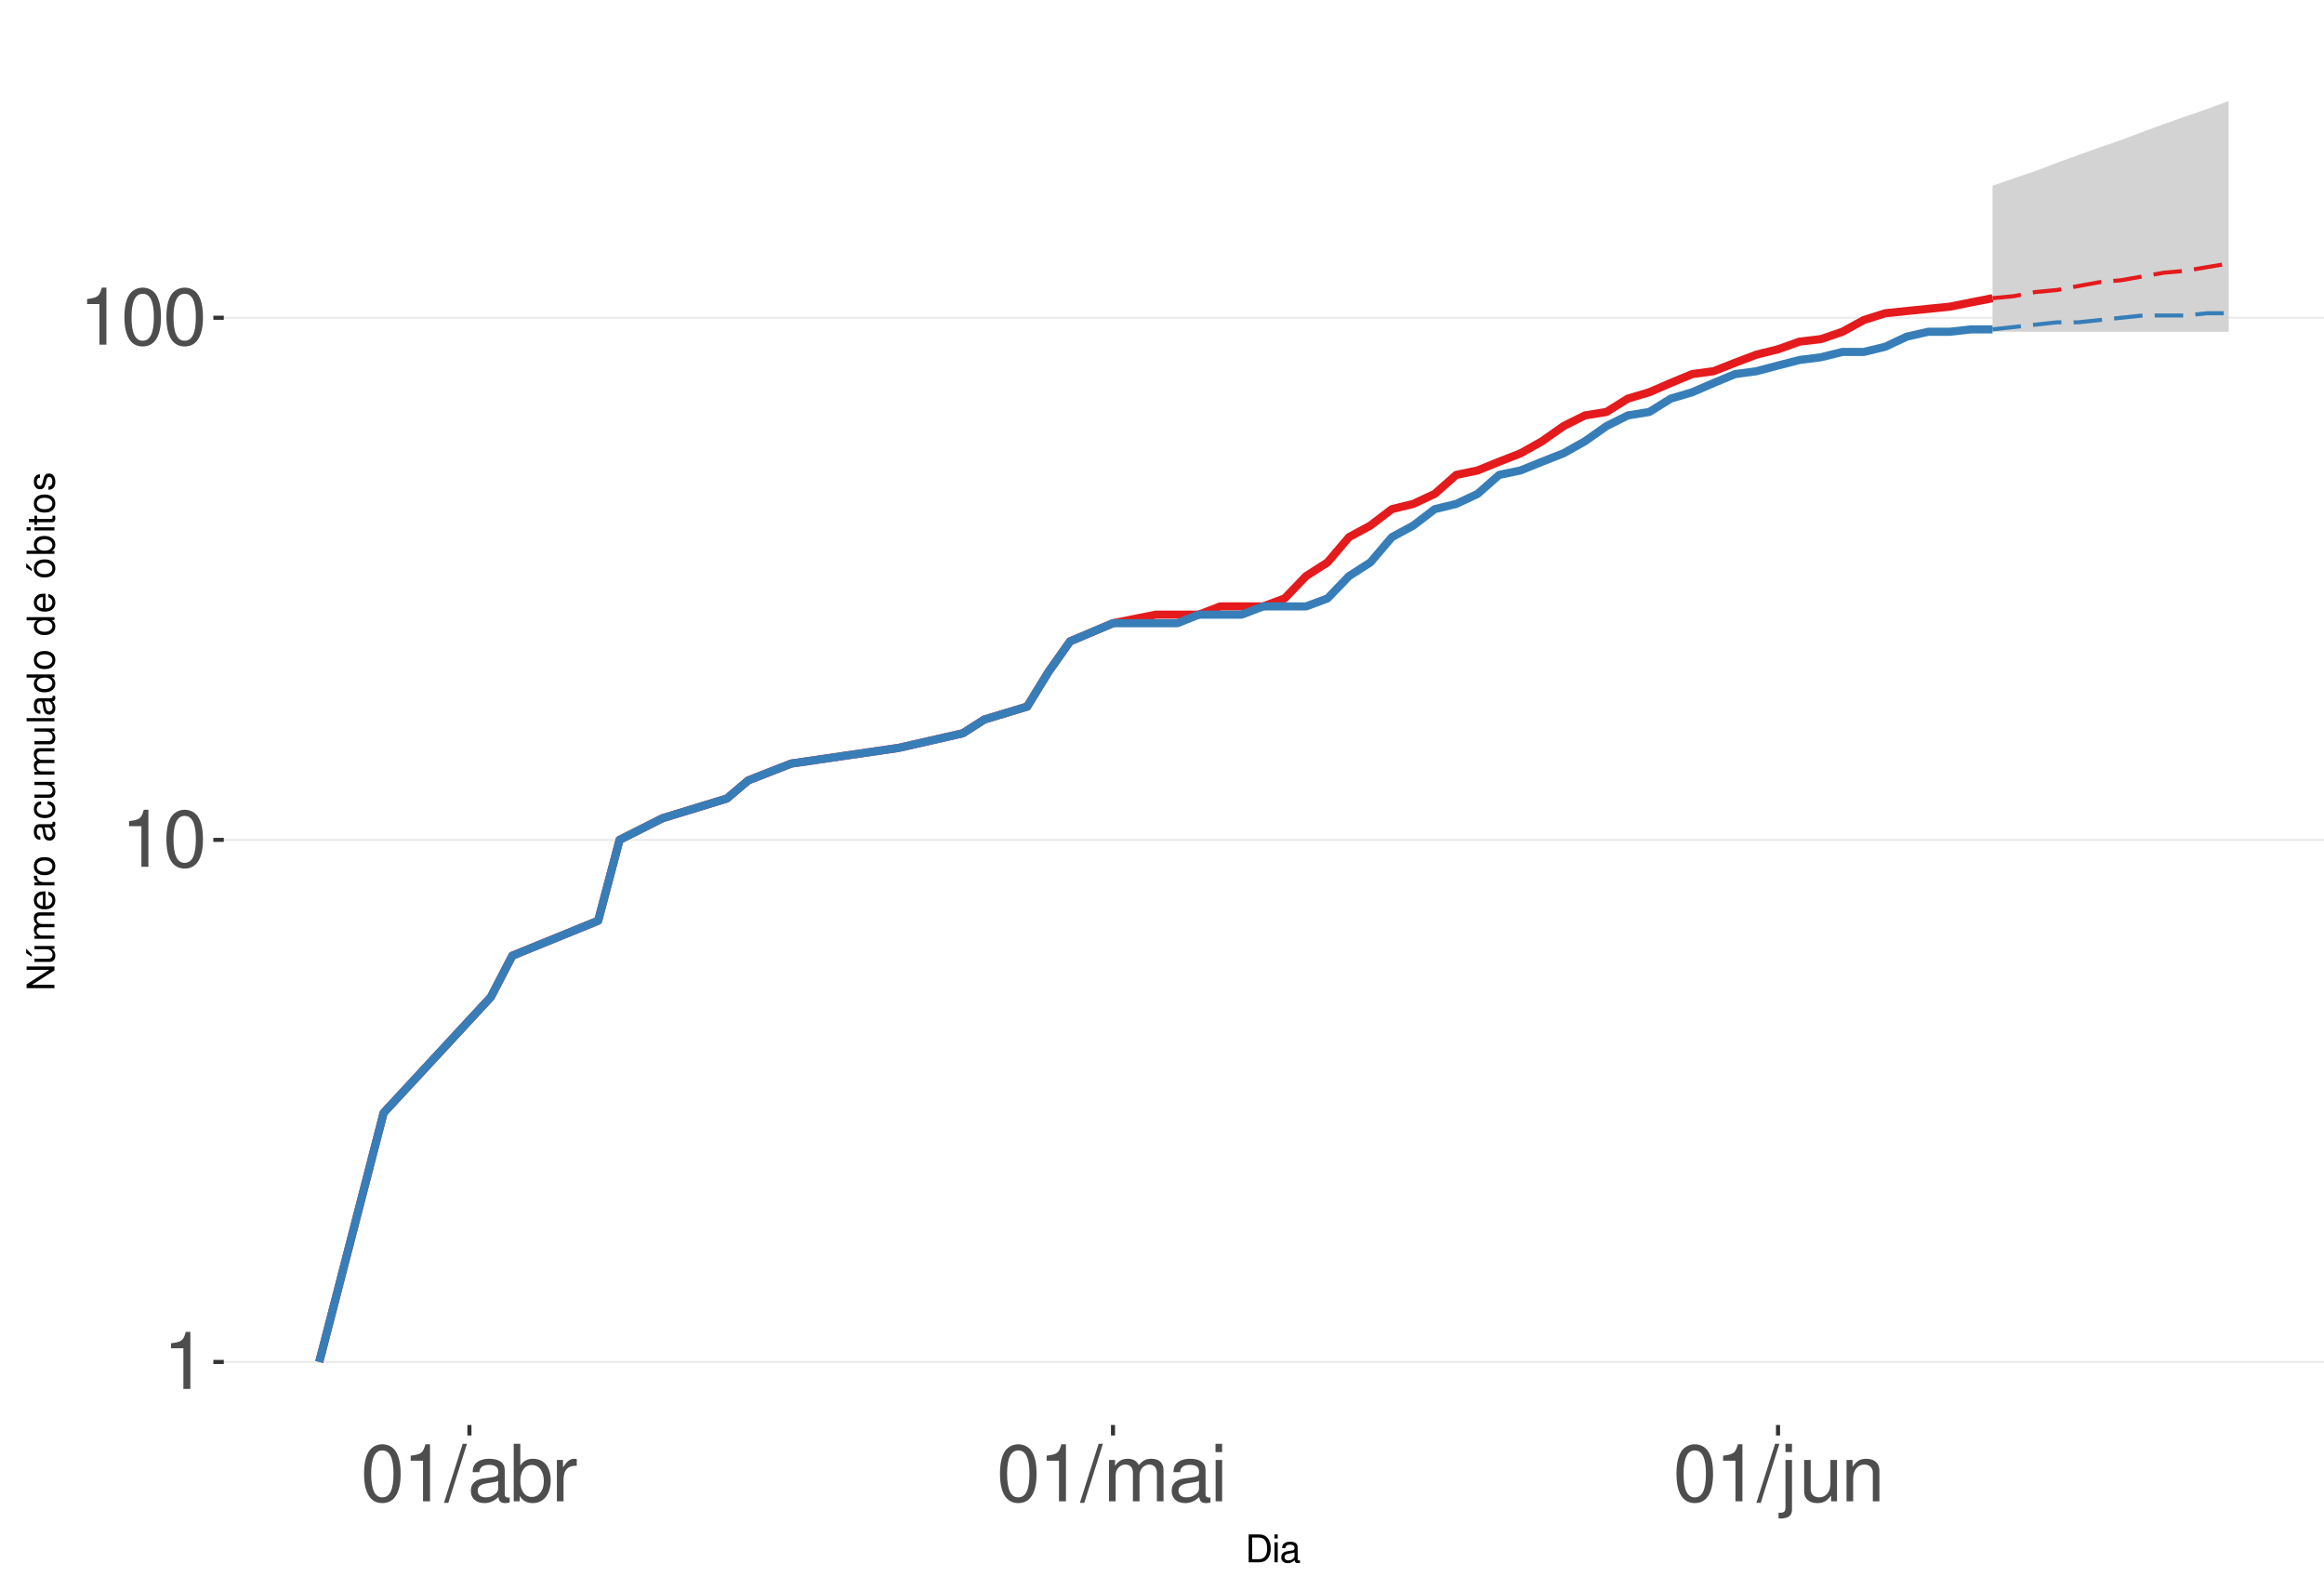
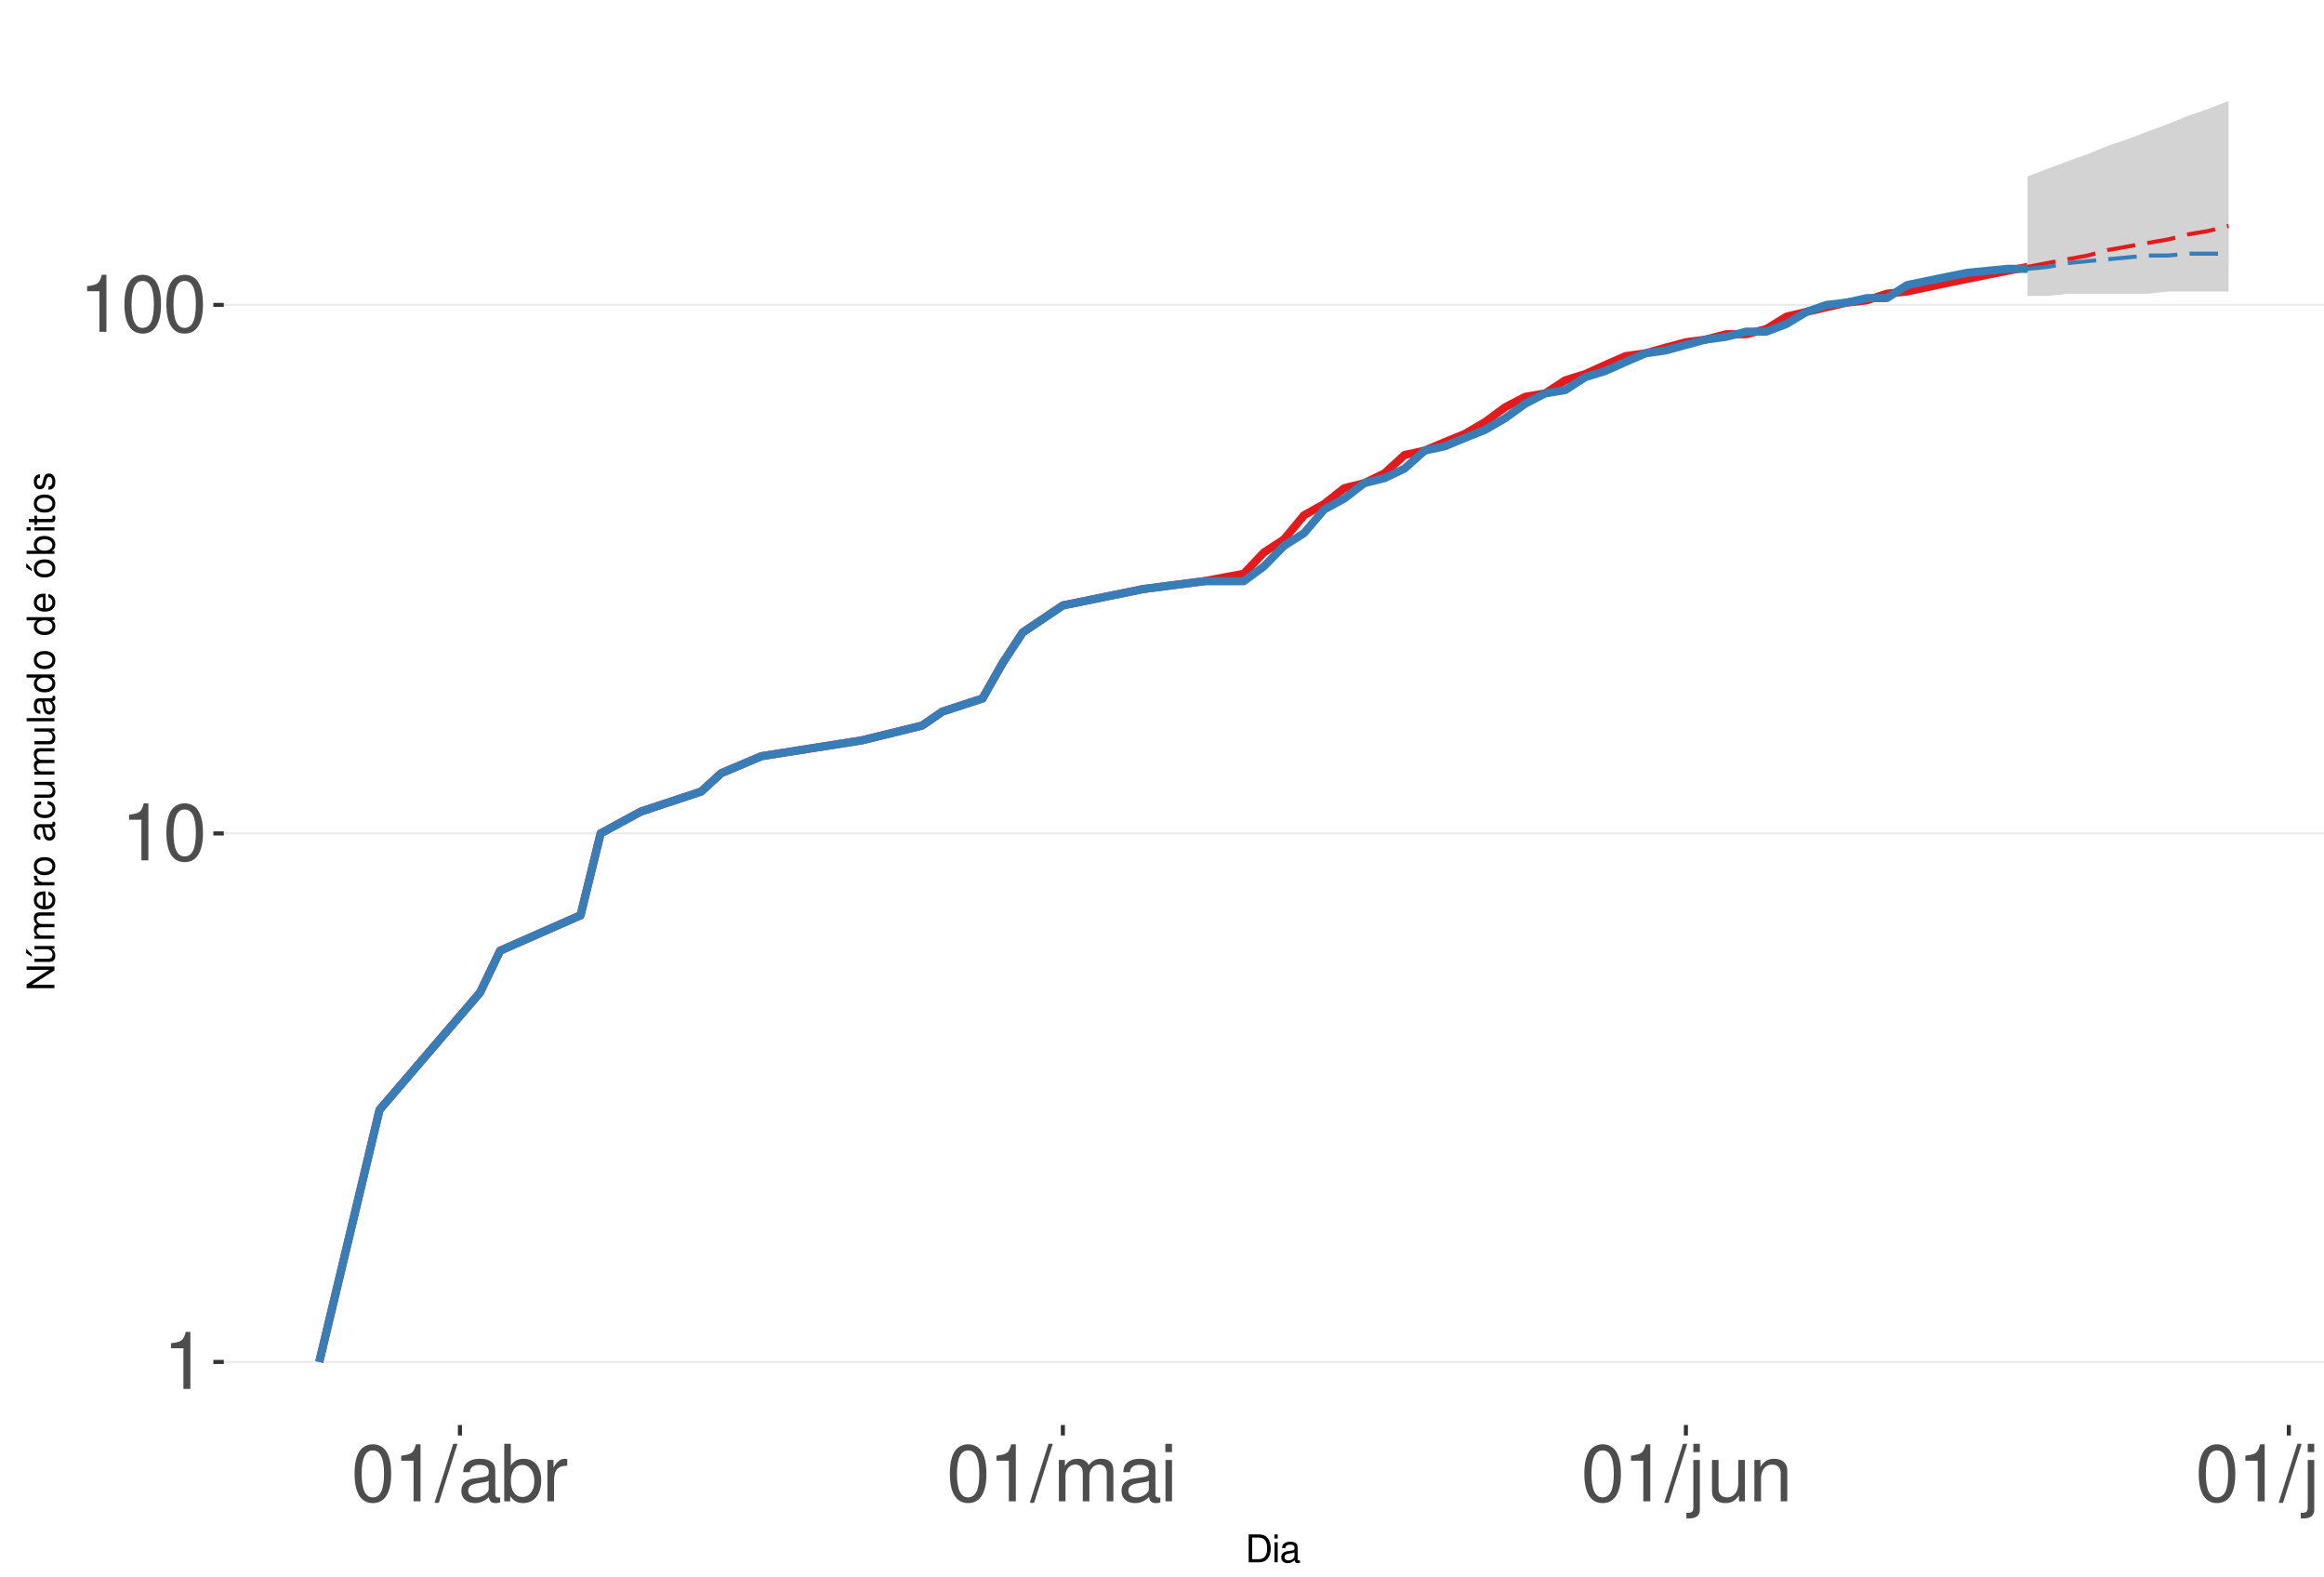
<svg xmlns="http://www.w3.org/2000/svg" xmlns:xlink="http://www.w3.org/1999/xlink" width="609pt" height="413pt" viewBox="0 0 609 413" version="1.1">
  <defs>
    <g>
      <symbol overflow="visible" id="glyph0-0">
        <path style="stroke:none;" d="" />
      </symbol>
      <symbol overflow="visible" id="glyph0-1">
        <path style="stroke:none;" d="M 5.344 -10.641 L 5.344 0 L 7.172 0 L 7.172 -14.938 L 5.969 -14.938 C 5.328 -12.641 4.922 -12.328 2.109 -11.953 L 2.109 -10.641 Z M 5.344 -10.641 " />
      </symbol>
      <symbol overflow="visible" id="glyph0-2">
        <path style="stroke:none;" d="M 5.688 -14.938 C 4.312 -14.938 3.078 -14.312 2.312 -13.297 C 1.359 -11.984 0.891 -10 0.891 -7.234 C 0.891 -2.188 2.547 0.469 5.688 0.469 C 8.781 0.469 10.469 -2.188 10.469 -7.109 C 10.469 -10 10.016 -11.938 9.047 -13.297 C 8.281 -14.328 7.062 -14.938 5.688 -14.938 Z M 5.688 -13.328 C 7.641 -13.328 8.609 -11.312 8.609 -7.266 C 8.609 -3.016 7.656 -1.031 5.641 -1.031 C 3.719 -1.031 2.75 -3.094 2.75 -7.203 C 2.75 -11.312 3.719 -13.328 5.688 -13.328 Z M 5.688 -13.328 " />
      </symbol>
      <symbol overflow="visible" id="glyph0-3">
        <path style="stroke:none;" d="M 4.734 -15.062 L -0.172 0.406 L 0.969 0.406 L 5.859 -15.062 Z M 4.734 -15.062 " />
      </symbol>
      <symbol overflow="visible" id="glyph0-4">
        <path style="stroke:none;" d="M 11.047 -1.016 C 10.859 -0.969 10.781 -0.969 10.672 -0.969 C 10.078 -0.969 9.75 -1.281 9.75 -1.812 L 9.75 -8.188 C 9.75 -10.094 8.344 -11.141 5.688 -11.141 C 4.094 -11.141 2.828 -10.672 2.094 -9.875 C 1.594 -9.312 1.391 -8.703 1.344 -7.625 L 3.078 -7.625 C 3.219 -8.938 4 -9.547 5.625 -9.547 C 7.188 -9.547 8.031 -8.969 8.031 -7.938 L 8.031 -7.484 C 8.016 -6.734 7.641 -6.469 6.234 -6.281 C 3.797 -5.969 3.422 -5.891 2.766 -5.625 C 1.516 -5.078 0.875 -4.125 0.875 -2.734 C 0.875 -0.766 2.234 0.469 4.422 0.469 C 5.781 0.469 6.875 0 8.094 -1.109 C 8.219 0 8.766 0.469 9.875 0.469 C 10.25 0.469 10.469 0.438 11.047 0.297 Z M 8.031 -3.406 C 8.031 -2.828 7.875 -2.484 7.359 -2 C 6.656 -1.359 5.797 -1.031 4.797 -1.031 C 3.453 -1.031 2.672 -1.672 2.672 -2.766 C 2.672 -3.906 3.406 -4.484 5.266 -4.75 C 7.109 -5 7.453 -5.078 8.031 -5.344 Z M 8.031 -3.406 " />
      </symbol>
      <symbol overflow="visible" id="glyph0-5">
        <path style="stroke:none;" d="M 1.109 -15.062 L 1.109 0 L 2.672 0 L 2.672 -1.391 C 3.484 -0.125 4.578 0.469 6.094 0.469 C 8.938 0.469 10.797 -1.859 10.797 -5.453 C 10.797 -8.969 9.047 -11.141 6.172 -11.141 C 4.688 -11.141 3.641 -10.578 2.828 -9.359 L 2.828 -15.062 Z M 5.844 -9.516 C 7.766 -9.516 9 -7.844 9 -5.266 C 9 -2.812 7.719 -1.141 5.844 -1.141 C 4 -1.141 2.828 -2.781 2.828 -5.328 C 2.828 -7.875 4 -9.516 5.844 -9.516 Z M 5.844 -9.516 " />
      </symbol>
      <symbol overflow="visible" id="glyph0-6">
        <path style="stroke:none;" d="M 1.422 -10.828 L 1.422 0 L 3.156 0 L 3.156 -5.625 C 3.188 -8.219 4.25 -9.375 6.625 -9.312 L 6.625 -11.078 C 6.344 -11.109 6.172 -11.141 5.969 -11.141 C 4.859 -11.141 4 -10.469 3.016 -8.859 L 3.016 -10.828 Z M 1.422 -10.828 " />
      </symbol>
      <symbol overflow="visible" id="glyph0-7">
        <path style="stroke:none;" d="M 1.453 -10.828 L 1.453 0 L 3.188 0 L 3.188 -6.797 C 3.188 -8.359 4.312 -9.625 5.719 -9.625 C 7 -9.625 7.719 -8.844 7.719 -7.453 L 7.719 0 L 9.453 0 L 9.453 -6.797 C 9.453 -8.359 10.594 -9.625 12 -9.625 C 13.266 -9.625 14 -8.812 14 -7.453 L 14 0 L 15.734 0 L 15.734 -8.125 C 15.734 -10.062 14.625 -11.141 12.594 -11.141 C 11.156 -11.141 10.281 -10.703 9.281 -9.484 C 8.641 -10.641 7.766 -11.141 6.359 -11.141 C 4.922 -11.141 3.953 -10.594 3.031 -9.297 L 3.031 -10.828 Z M 1.453 -10.828 " />
      </symbol>
      <symbol overflow="visible" id="glyph0-8">
        <path style="stroke:none;" d="M 3.094 -10.828 L 1.391 -10.828 L 1.391 0 L 3.094 0 Z M 3.094 -15.062 L 1.359 -15.062 L 1.359 -12.891 L 3.094 -12.891 Z M 3.094 -15.062 " />
      </symbol>
      <symbol overflow="visible" id="glyph0-9">
        <path style="stroke:none;" d="M 1.453 -10.828 L 1.453 1.562 C 1.453 2.641 1.109 3 0.047 3 C -0.078 3 -0.141 3 -0.375 2.969 L -0.375 4.438 C -0.172 4.484 -0.062 4.5 0.203 4.5 C 2.141 4.5 3.156 3.734 3.156 2.25 L 3.156 -10.828 Z M 3.156 -15.062 L 1.453 -15.062 L 1.453 -12.891 L 3.156 -12.891 Z M 3.156 -15.062 " />
      </symbol>
      <symbol overflow="visible" id="glyph0-10">
        <path style="stroke:none;" d="M 9.953 0 L 9.953 -10.828 L 8.234 -10.828 L 8.234 -4.688 C 8.234 -2.484 7.078 -1.031 5.281 -1.031 C 3.922 -1.031 3.062 -1.859 3.062 -3.156 L 3.062 -10.828 L 1.344 -10.828 L 1.344 -2.484 C 1.344 -0.688 2.688 0.469 4.797 0.469 C 6.375 0.469 7.391 -0.078 8.406 -1.516 L 8.406 0 Z M 9.953 0 " />
      </symbol>
      <symbol overflow="visible" id="glyph0-11">
        <path style="stroke:none;" d="M 1.453 -10.828 L 1.453 0 L 3.188 0 L 3.188 -5.969 C 3.188 -8.188 4.344 -9.625 6.109 -9.625 C 7.484 -9.625 8.344 -8.797 8.344 -7.5 L 8.344 0 L 10.062 0 L 10.062 -8.188 C 10.062 -9.984 8.719 -11.141 6.625 -11.141 C 5.016 -11.141 3.984 -10.516 3.031 -9 L 3.031 -10.828 Z M 1.453 -10.828 " />
      </symbol>
+       <symbol overflow="visible" id="glyph0-12">
+         <path style="stroke:none;" d="M 3.141 -15.062 L 1.406 -15.062 L 1.406 0 L 3.141 0 Z M 3.141 -15.062 " />
+       </symbol>
      <symbol overflow="visible" id="glyph1-0">
        <path style="stroke:none;" d="" />
      </symbol>
      <symbol overflow="visible" id="glyph1-1">
        <path style="stroke:none;" d="M 0.891 0 L 3.703 0 C 5.547 0 6.672 -1.375 6.672 -3.656 C 6.672 -5.906 5.547 -7.297 3.703 -7.297 L 0.891 -7.297 Z M 1.812 -0.812 L 1.812 -6.469 L 3.547 -6.469 C 4.984 -6.469 5.734 -5.5 5.734 -3.641 C 5.734 -1.797 4.984 -0.812 3.547 -0.812 Z M 1.812 -0.812 " />
      </symbol>
      <symbol overflow="visible" id="glyph1-2">
        <path style="stroke:none;" d="M 1.5 -5.234 L 0.672 -5.234 L 0.672 0 L 1.5 0 Z M 1.5 -7.297 L 0.656 -7.297 L 0.656 -6.234 L 1.5 -6.234 Z M 1.5 -7.297 " />
      </symbol>
      <symbol overflow="visible" id="glyph1-3">
        <path style="stroke:none;" d="M 5.344 -0.484 C 5.266 -0.469 5.219 -0.469 5.172 -0.469 C 4.875 -0.469 4.719 -0.625 4.719 -0.875 L 4.719 -3.953 C 4.719 -4.891 4.047 -5.391 2.75 -5.391 C 1.984 -5.391 1.375 -5.172 1.016 -4.781 C 0.766 -4.516 0.672 -4.203 0.656 -3.688 L 1.484 -3.688 C 1.562 -4.328 1.938 -4.625 2.719 -4.625 C 3.484 -4.625 3.891 -4.344 3.891 -3.844 L 3.891 -3.625 C 3.875 -3.266 3.703 -3.125 3.016 -3.047 C 1.844 -2.891 1.656 -2.844 1.344 -2.719 C 0.734 -2.453 0.422 -2 0.422 -1.312 C 0.422 -0.375 1.078 0.234 2.141 0.234 C 2.797 0.234 3.328 0 3.922 -0.547 C 3.984 0 4.234 0.234 4.781 0.234 C 4.953 0.234 5.062 0.203 5.344 0.141 Z M 3.891 -1.656 C 3.891 -1.375 3.812 -1.203 3.562 -0.969 C 3.219 -0.656 2.812 -0.5 2.312 -0.5 C 1.672 -0.5 1.297 -0.812 1.297 -1.344 C 1.297 -1.891 1.656 -2.172 2.547 -2.297 C 3.438 -2.422 3.609 -2.453 3.891 -2.594 Z M 3.891 -1.656 " />
      </symbol>
      <symbol overflow="visible" id="glyph2-0">
        <path style="stroke:none;" d="" />
      </symbol>
      <symbol overflow="visible" id="glyph2-1">
        <path style="stroke:none;" d="M -7.297 -6.453 L -7.297 -5.578 L -1.328 -5.578 L -7.297 -1.766 L -7.297 -0.766 L 0 -0.766 L 0 -1.641 L -5.906 -1.641 L 0 -5.406 L 0 -6.453 Z M -7.297 -6.453 " />
      </symbol>
      <symbol overflow="visible" id="glyph2-2">
        <path style="stroke:none;" d="M 0 -4.812 L -5.234 -4.812 L -5.234 -3.984 L -2.266 -3.984 C -1.203 -3.984 -0.5 -3.438 -0.5 -2.562 C -0.5 -1.906 -0.906 -1.484 -1.531 -1.484 L -5.234 -1.484 L -5.234 -0.656 L -1.203 -0.656 C -0.328 -0.656 0.234 -1.297 0.234 -2.312 C 0.234 -3.094 -0.047 -3.578 -0.734 -4.062 L 0 -4.062 Z M -7.406 -2.953 L -5.922 -2 L -5.922 -2.594 L -7.406 -4.094 Z M -7.406 -2.953 " />
      </symbol>
      <symbol overflow="visible" id="glyph2-3">
        <path style="stroke:none;" d="M -5.234 -0.703 L 0 -0.703 L 0 -1.547 L -3.297 -1.547 C -4.047 -1.547 -4.656 -2.094 -4.656 -2.766 C -4.656 -3.391 -4.281 -3.734 -3.609 -3.734 L 0 -3.734 L 0 -4.578 L -3.297 -4.578 C -4.047 -4.578 -4.656 -5.125 -4.656 -5.812 C -4.656 -6.422 -4.266 -6.781 -3.609 -6.781 L 0 -6.781 L 0 -7.625 L -3.938 -7.625 C -4.875 -7.625 -5.391 -7.078 -5.391 -6.094 C -5.391 -5.406 -5.188 -4.984 -4.594 -4.484 C -5.156 -4.188 -5.391 -3.766 -5.391 -3.078 C -5.391 -2.375 -5.125 -1.906 -4.5 -1.469 L -5.234 -1.469 Z M -5.234 -0.703 " />
      </symbol>
      <symbol overflow="visible" id="glyph2-4">
        <path style="stroke:none;" d="M -2.344 -5.125 C -3.141 -5.125 -3.625 -5.062 -4.016 -4.922 C -4.875 -4.578 -5.391 -3.781 -5.391 -2.797 C -5.391 -1.344 -4.281 -0.406 -2.547 -0.406 C -0.812 -0.406 0.234 -1.297 0.234 -2.781 C 0.234 -3.984 -0.453 -4.812 -1.594 -5.016 L -1.594 -4.188 C -0.906 -3.953 -0.547 -3.484 -0.547 -2.812 C -0.547 -2.281 -0.781 -1.828 -1.219 -1.547 C -1.516 -1.344 -1.812 -1.281 -2.344 -1.266 Z M -3.016 -1.297 C -3.984 -1.359 -4.625 -1.953 -4.625 -2.797 C -4.625 -3.641 -3.953 -4.234 -3.016 -4.234 Z M -3.016 -1.297 " />
      </symbol>
      <symbol overflow="visible" id="glyph2-5">
        <path style="stroke:none;" d="M -5.234 -0.688 L 0 -0.688 L 0 -1.531 L -2.719 -1.531 C -3.984 -1.547 -4.547 -2.062 -4.516 -3.203 L -5.359 -3.203 C -5.375 -3.062 -5.391 -2.984 -5.391 -2.891 C -5.391 -2.344 -5.062 -1.938 -4.297 -1.453 L -5.234 -1.453 Z M -5.234 -0.688 " />
      </symbol>
      <symbol overflow="visible" id="glyph2-6">
        <path style="stroke:none;" d="M -5.391 -2.719 C -5.391 -1.234 -4.344 -0.359 -2.578 -0.359 C -0.812 -0.359 0.234 -1.234 0.234 -2.734 C 0.234 -4.203 -0.812 -5.094 -2.547 -5.094 C -4.359 -5.094 -5.391 -4.234 -5.391 -2.719 Z M -4.625 -2.734 C -4.625 -3.672 -3.844 -4.234 -2.547 -4.234 C -1.312 -4.234 -0.547 -3.656 -0.547 -2.734 C -0.547 -1.797 -1.312 -1.234 -2.578 -1.234 C -3.844 -1.234 -4.625 -1.797 -4.625 -2.734 Z M -4.625 -2.734 " />
      </symbol>
      <symbol overflow="visible" id="glyph2-7">
        <path style="stroke:none;" d="" />
      </symbol>
      <symbol overflow="visible" id="glyph2-8">
        <path style="stroke:none;" d="M -0.484 -5.344 C -0.469 -5.266 -0.469 -5.219 -0.469 -5.172 C -0.469 -4.875 -0.625 -4.719 -0.875 -4.719 L -3.953 -4.719 C -4.891 -4.719 -5.391 -4.047 -5.391 -2.75 C -5.391 -1.984 -5.172 -1.375 -4.781 -1.016 C -4.516 -0.766 -4.203 -0.672 -3.688 -0.656 L -3.688 -1.484 C -4.328 -1.562 -4.625 -1.938 -4.625 -2.719 C -4.625 -3.484 -4.344 -3.891 -3.844 -3.891 L -3.625 -3.891 C -3.266 -3.875 -3.125 -3.703 -3.047 -3.016 C -2.891 -1.844 -2.844 -1.656 -2.719 -1.344 C -2.453 -0.734 -2 -0.422 -1.312 -0.422 C -0.375 -0.422 0.234 -1.078 0.234 -2.141 C 0.234 -2.797 0 -3.328 -0.547 -3.922 C 0 -3.984 0.234 -4.234 0.234 -4.781 C 0.234 -4.953 0.203 -5.062 0.141 -5.344 Z M -1.656 -3.891 C -1.375 -3.891 -1.203 -3.812 -0.969 -3.562 C -0.656 -3.219 -0.5 -2.812 -0.5 -2.312 C -0.5 -1.672 -0.812 -1.297 -1.344 -1.297 C -1.891 -1.297 -2.172 -1.656 -2.297 -2.547 C -2.422 -3.438 -2.453 -3.609 -2.594 -3.891 Z M -1.656 -3.891 " />
      </symbol>
      <symbol overflow="visible" id="glyph2-9">
        <path style="stroke:none;" d="M -3.484 -4.703 C -3.984 -4.672 -4.312 -4.562 -4.609 -4.359 C -5.094 -4 -5.391 -3.375 -5.391 -2.641 C -5.391 -1.219 -4.266 -0.312 -2.531 -0.312 C -0.844 -0.312 0.234 -1.203 0.234 -2.625 C 0.234 -3.875 -0.516 -4.672 -1.797 -4.766 L -1.797 -3.938 C -0.953 -3.797 -0.547 -3.359 -0.547 -2.656 C -0.547 -1.734 -1.297 -1.188 -2.531 -1.188 C -3.844 -1.188 -4.625 -1.719 -4.625 -2.625 C -4.625 -3.328 -4.203 -3.766 -3.484 -3.875 Z M -3.484 -4.703 " />
      </symbol>
      <symbol overflow="visible" id="glyph2-10">
        <path style="stroke:none;" d="M 0 -4.812 L -5.234 -4.812 L -5.234 -3.984 L -2.266 -3.984 C -1.203 -3.984 -0.5 -3.438 -0.5 -2.562 C -0.5 -1.906 -0.906 -1.484 -1.531 -1.484 L -5.234 -1.484 L -5.234 -0.656 L -1.203 -0.656 C -0.328 -0.656 0.234 -1.297 0.234 -2.312 C 0.234 -3.094 -0.047 -3.578 -0.734 -4.062 L 0 -4.062 Z M 0 -4.812 " />
      </symbol>
      <symbol overflow="visible" id="glyph2-11">
        <path style="stroke:none;" d="M -7.297 -1.516 L -7.297 -0.688 L 0 -0.688 L 0 -1.516 Z M -7.297 -1.516 " />
      </symbol>
      <symbol overflow="visible" id="glyph2-12">
        <path style="stroke:none;" d="M -7.297 -4.953 L -7.297 -4.125 L -4.578 -4.125 C -5.109 -3.766 -5.391 -3.203 -5.391 -2.516 C -5.391 -1.156 -4.297 -0.266 -2.625 -0.266 C -0.859 -0.266 0.234 -1.125 0.234 -2.547 C 0.234 -3.266 -0.047 -3.766 -0.688 -4.203 L 0 -4.203 L 0 -4.953 Z M -4.609 -2.656 C -4.609 -3.547 -3.812 -4.125 -2.562 -4.125 C -1.344 -4.125 -0.547 -3.547 -0.547 -2.656 C -0.547 -1.734 -1.359 -1.125 -2.578 -1.125 C -3.797 -1.125 -4.609 -1.734 -4.609 -2.656 Z M -4.609 -2.656 " />
      </symbol>
      <symbol overflow="visible" id="glyph2-13">
        <path style="stroke:none;" d="M -5.391 -2.719 C -5.391 -1.234 -4.344 -0.359 -2.578 -0.359 C -0.812 -0.359 0.234 -1.234 0.234 -2.734 C 0.234 -4.203 -0.812 -5.094 -2.547 -5.094 C -4.359 -5.094 -5.391 -4.234 -5.391 -2.719 Z M -4.625 -2.734 C -4.625 -3.672 -3.844 -4.234 -2.547 -4.234 C -1.312 -4.234 -0.547 -3.656 -0.547 -2.734 C -0.547 -1.797 -1.312 -1.234 -2.578 -1.234 C -3.844 -1.234 -4.625 -1.797 -4.625 -2.734 Z M -7.406 -2.984 L -5.922 -2.016 L -5.922 -2.625 L -7.406 -4.109 Z M -7.406 -2.984 " />
      </symbol>
      <symbol overflow="visible" id="glyph2-14">
        <path style="stroke:none;" d="M -7.297 -0.547 L 0 -0.547 L 0 -1.297 L -0.672 -1.297 C -0.062 -1.688 0.234 -2.219 0.234 -2.953 C 0.234 -4.328 -0.906 -5.234 -2.641 -5.234 C -4.344 -5.234 -5.391 -4.375 -5.391 -2.984 C -5.391 -2.266 -5.125 -1.766 -4.531 -1.375 L -7.297 -1.375 Z M -4.609 -2.828 C -4.609 -3.766 -3.797 -4.359 -2.547 -4.359 C -1.359 -4.359 -0.547 -3.734 -0.547 -2.828 C -0.547 -1.938 -1.344 -1.375 -2.578 -1.375 C -3.812 -1.375 -4.609 -1.938 -4.609 -2.828 Z M -4.609 -2.828 " />
      </symbol>
      <symbol overflow="visible" id="glyph2-15">
        <path style="stroke:none;" d="M -5.234 -1.5 L -5.234 -0.672 L 0 -0.672 L 0 -1.5 Z M -7.297 -1.5 L -7.297 -0.656 L -6.234 -0.656 L -6.234 -1.5 Z M -7.297 -1.5 " />
      </symbol>
      <symbol overflow="visible" id="glyph2-16">
        <path style="stroke:none;" d="M -5.234 -2.547 L -5.234 -1.688 L -6.688 -1.688 L -6.688 -0.844 L -5.234 -0.844 L -5.234 -0.141 L -4.562 -0.141 L -4.562 -0.844 L -0.594 -0.844 C -0.062 -0.844 0.234 -1.203 0.234 -1.859 C 0.234 -2.078 0.203 -2.266 0.156 -2.547 L -0.547 -2.547 C -0.516 -2.422 -0.5 -2.312 -0.5 -2.141 C -0.5 -1.781 -0.594 -1.688 -0.969 -1.688 L -4.562 -1.688 L -4.562 -2.547 Z M -5.234 -2.547 " />
      </symbol>
      <symbol overflow="visible" id="glyph2-17">
        <path style="stroke:none;" d="M -3.781 -4.375 C -4.812 -4.375 -5.391 -3.688 -5.391 -2.484 C -5.391 -1.266 -4.766 -0.469 -3.797 -0.469 C -2.969 -0.469 -2.578 -0.891 -2.281 -2.125 L -2.094 -2.906 C -1.953 -3.484 -1.734 -3.719 -1.375 -3.719 C -0.875 -3.719 -0.547 -3.234 -0.547 -2.5 C -0.547 -2.047 -0.672 -1.672 -0.891 -1.453 C -1.047 -1.328 -1.188 -1.266 -1.562 -1.219 L -1.562 -0.344 C -0.344 -0.375 0.234 -1.062 0.234 -2.438 C 0.234 -3.75 -0.422 -4.594 -1.438 -4.594 C -2.203 -4.594 -2.641 -4.156 -2.891 -3.109 L -3.078 -2.312 C -3.234 -1.625 -3.453 -1.344 -3.828 -1.344 C -4.312 -1.344 -4.625 -1.766 -4.625 -2.453 C -4.625 -3.125 -4.328 -3.484 -3.781 -3.5 Z M -3.781 -4.375 " />
      </symbol>
    </g>
    <clipPath id="clip1">
      <path d="M 58.645 9.961 L 609 9.961 L 609 373.328 L 58.645 373.328 Z M 58.645 9.961 " />
    </clipPath>
    <clipPath id="clip2">
      <path d="M 58.645 356 L 609 356 L 609 358 L 58.645 358 Z M 58.645 356 " />
    </clipPath>
    <clipPath id="clip3">
-       <path d="M 58.645 219 L 609 219 L 609 221 L 58.645 221 Z M 58.645 219 " />
+       <path d="M 58.645 218 L 609 218 L 609 219 L 58.645 219 Z M 58.645 218 " />
    </clipPath>
    <clipPath id="clip4">
-       <path d="M 58.645 82 L 609 82 L 609 84 L 58.645 84 Z M 58.645 82 " />
+       <path d="M 58.645 79 L 609 79 L 609 81 L 58.645 81 Z M 58.645 79 " />
    </clipPath>
  </defs>
  <g id="surface333">
    <rect x="0" y="0" width="609" height="413" style="fill:rgb(100%,100%,100%);fill-opacity:1;stroke:none;" />
    <rect x="0" y="0" width="609" height="413" style="fill:rgb(100%,100%,100%);fill-opacity:1;stroke:none;" />
    <path style="fill:none;stroke-width:1.067;stroke-linecap:round;stroke-linejoin:round;stroke:rgb(100%,100%,100%);stroke-opacity:1;stroke-miterlimit:10;" d="M 0 413 L 609 413 L 609 0 L 0 0 Z M 0 413 " />
    <g clip-path="url(#clip1)" clip-rule="nonzero">
      <path style=" stroke:none;fill-rule:nonzero;fill:rgb(100%,100%,100%);fill-opacity:1;" d="M 58.645 373.328 L 609 373.328 L 609 9.961 L 58.645 9.961 Z M 58.645 373.328 " />
    </g>
    <g clip-path="url(#clip2)" clip-rule="nonzero">
      <path style="fill:none;stroke-width:0.533;stroke-linecap:butt;stroke-linejoin:round;stroke:rgb(92.157%,92.157%,92.157%);stroke-opacity:1;stroke-miterlimit:10;" d="M 58.645 356.812 L 609 356.812 " />
    </g>
    <g clip-path="url(#clip3)" clip-rule="nonzero">
-       <path style="fill:none;stroke-width:0.533;stroke-linecap:butt;stroke-linejoin:round;stroke:rgb(92.157%,92.157%,92.157%);stroke-opacity:1;stroke-miterlimit:10;" d="M 58.645 220.027 L 609 220.027 " />
+       <path style="fill:none;stroke-width:0.533;stroke-linecap:butt;stroke-linejoin:round;stroke:rgb(92.157%,92.157%,92.157%);stroke-opacity:1;stroke-miterlimit:10;" d="M 58.645 218.344 L 609 218.344 " />
    </g>
    <g clip-path="url(#clip4)" clip-rule="nonzero">
-       <path style="fill:none;stroke-width:0.533;stroke-linecap:butt;stroke-linejoin:round;stroke:rgb(92.157%,92.157%,92.157%);stroke-opacity:1;stroke-miterlimit:10;" d="M 58.645 83.242 L 609 83.242 " />
-     </g>
-     <path style=" stroke:none;fill-rule:nonzero;fill:rgb(82.745%,82.745%,82.745%);fill-opacity:1;" d="M 522.145 48.656 L 527.77 46.695 L 533.391 44.801 L 539.012 42.66 L 544.633 40.598 L 550.254 38.605 L 555.875 36.672 L 561.496 34.543 L 567.117 32.484 L 572.742 30.496 L 578.363 28.57 L 583.984 26.48 L 583.984 86.918 L 522.145 86.918 Z M 522.145 48.656 " />
-     <path style=" stroke:none;fill-rule:nonzero;fill:rgb(82.745%,82.745%,82.745%);fill-opacity:1;" d="M 522.145 86.289 L 527.77 83.84 L 533.391 81.484 L 539.012 79.223 L 544.633 77.043 L 550.254 75.457 L 555.875 73.914 L 561.496 72.41 L 567.117 70.945 L 572.742 70.461 L 578.363 69.984 L 583.984 69.512 L 583.984 86.289 Z M 522.145 86.289 " />
-     <path style="fill:none;stroke-width:2.134;stroke-linecap:butt;stroke-linejoin:round;stroke:rgb(89.412%,10.196%,10.98%);stroke-opacity:1;stroke-miterlimit:10;" d="M 83.66 356.812 L 100.527 291.551 L 128.633 261.203 L 134.254 250.371 L 156.742 241.215 L 162.363 220.027 L 173.605 214.363 L 190.473 209.195 L 196.094 204.441 L 207.336 200.039 L 235.445 195.941 L 252.309 192.105 L 257.93 188.504 L 269.176 185.109 L 274.797 175.953 L 280.418 168.02 L 291.66 163.266 L 302.902 161.023 L 314.148 161.023 L 319.77 158.863 L 331.012 158.863 L 336.633 156.777 L 342.254 150.93 L 347.875 147.328 L 353.5 140.723 L 359.121 137.676 L 364.742 133.379 L 370.363 132.012 L 375.984 129.371 L 381.605 124.418 L 387.227 123.242 L 392.848 120.957 L 398.473 118.758 L 404.094 115.602 L 409.715 111.641 L 415.336 108.832 L 420.957 107.926 L 426.578 104.43 L 432.199 102.758 L 437.82 100.332 L 443.445 98 L 449.066 97.246 L 454.688 95.031 L 460.309 92.895 L 465.93 91.516 L 471.551 89.5 L 477.172 88.844 L 482.797 86.918 L 488.418 83.84 L 494.039 82.066 L 499.66 81.484 L 505.281 80.91 L 510.902 80.344 L 516.523 79.223 L 522.145 78.121 " />
-     <path style="fill:none;stroke-width:1.067;stroke-linecap:butt;stroke-linejoin:round;stroke:rgb(89.412%,10.196%,10.98%);stroke-opacity:1;stroke-dasharray:7.469,3.201;stroke-miterlimit:10;" d="M 522.145 78.121 L 527.77 77.578 L 533.391 76.508 L 539.012 75.98 L 544.633 74.938 L 550.254 73.914 L 555.875 73.41 L 561.496 72.41 L 567.117 71.43 L 572.742 70.945 L 578.363 69.984 L 583.984 69.043 " />
-     <path style="fill:none;stroke-width:2.134;stroke-linecap:butt;stroke-linejoin:round;stroke:rgb(21.569%,49.412%,72.157%);stroke-opacity:1;stroke-miterlimit:10;" d="M 83.66 356.812 L 100.527 291.551 L 128.633 261.203 L 134.254 250.371 L 156.742 241.215 L 162.363 220.027 L 173.605 214.363 L 190.473 209.195 L 196.094 204.441 L 207.336 200.039 L 235.445 195.941 L 252.309 192.105 L 257.93 188.504 L 269.176 185.109 L 274.797 175.953 L 280.418 168.02 L 291.66 163.266 L 308.523 163.266 L 314.148 161.023 L 325.391 161.023 L 331.012 158.863 L 342.254 158.863 L 347.875 156.777 L 353.5 150.93 L 359.121 147.328 L 364.742 140.723 L 370.363 137.676 L 375.984 133.379 L 381.605 132.012 L 387.227 129.371 L 392.848 124.418 L 398.473 123.242 L 404.094 120.957 L 409.715 118.758 L 415.336 115.602 L 420.957 111.641 L 426.578 108.832 L 432.199 107.926 L 437.82 104.43 L 443.445 102.758 L 449.066 100.332 L 454.688 98 L 460.309 97.246 L 465.93 95.758 L 471.551 94.309 L 477.172 93.598 L 482.797 92.203 L 488.418 92.203 L 494.039 90.836 L 499.66 88.195 L 505.281 86.918 L 510.902 86.918 L 516.523 86.289 L 522.145 86.289 " />
-     <path style="fill:none;stroke-width:1.067;stroke-linecap:butt;stroke-linejoin:round;stroke:rgb(21.569%,49.412%,72.157%);stroke-opacity:1;stroke-dasharray:7.469,3.201;stroke-miterlimit:10;" d="M 522.145 86.289 L 527.77 85.668 L 533.391 85.051 L 539.012 84.441 L 544.633 84.441 L 550.254 83.84 L 555.875 83.242 L 561.496 82.652 L 572.742 82.652 L 578.363 82.066 L 583.984 82.066 " />
+       <path style="fill:none;stroke-width:0.533;stroke-linecap:butt;stroke-linejoin:round;stroke:rgb(92.157%,92.157%,92.157%);stroke-opacity:1;stroke-miterlimit:10;" d="M 58.645 79.875 L 609 79.875 " />
+     </g>
+     <path style=" stroke:none;fill-rule:nonzero;fill:rgb(82.745%,82.745%,82.745%);fill-opacity:1;" d="M 531.316 46.219 L 536.586 44.191 L 541.852 42.23 L 547.117 40.332 L 552.383 38.191 L 557.652 36.414 L 562.918 34.402 L 568.184 32.457 L 573.449 30.312 L 578.719 28.492 L 583.984 26.48 L 583.984 76.371 L 568.184 76.371 L 562.918 76.941 L 541.852 76.941 L 536.586 77.516 L 531.316 77.516 Z M 531.316 46.219 " />
+     <path style=" stroke:none;fill-rule:nonzero;fill:rgb(82.745%,82.745%,82.745%);fill-opacity:1;" d="M 531.316 70.434 L 536.586 68.41 L 541.852 66.453 L 547.117 65.027 L 552.383 63.637 L 557.652 62.273 L 562.918 60.941 L 568.184 60.07 L 573.449 59.211 L 578.719 58.785 L 583.984 58.785 L 583.984 69.922 L 562.918 69.922 L 557.652 70.434 Z M 531.316 70.434 " />
+     <path style="fill:none;stroke-width:2.134;stroke-linecap:butt;stroke-linejoin:round;stroke:rgb(89.412%,10.196%,10.98%);stroke-opacity:1;stroke-miterlimit:10;" d="M 83.66 356.812 L 99.461 290.746 L 125.793 260.027 L 131.059 249.062 L 152.125 239.793 L 157.395 218.344 L 167.926 212.613 L 183.727 207.379 L 188.992 202.566 L 199.527 198.109 L 225.859 193.961 L 241.656 190.078 L 246.926 186.434 L 257.457 182.996 L 262.723 173.727 L 267.992 165.695 L 278.523 158.613 L 299.59 154.316 L 315.391 152.277 L 325.922 150.305 L 331.188 144.75 L 336.457 141.312 L 341.723 134.977 L 346.988 132.043 L 352.254 127.895 L 357.523 126.57 L 362.789 124.012 L 368.055 119.199 L 373.32 118.055 L 378.59 115.824 L 383.855 113.676 L 389.121 110.594 L 394.387 106.711 L 399.656 103.957 L 404.922 103.066 L 410.188 99.629 L 415.453 97.98 L 420.719 95.59 L 425.988 93.293 L 431.254 92.547 L 436.52 91.078 L 441.785 89.648 L 447.055 88.945 L 452.32 87.562 L 457.586 87.562 L 462.852 86.211 L 468.121 82.957 L 473.387 81.707 L 478.652 80.477 L 483.918 79.277 L 489.188 78.684 L 494.453 76.941 L 499.719 76.371 L 504.984 75.246 L 510.254 74.141 L 515.52 73.059 L 520.785 71.996 L 526.051 70.949 L 531.316 69.922 " />
+     <path style="fill:none;stroke-width:1.067;stroke-linecap:butt;stroke-linejoin:round;stroke:rgb(89.412%,10.196%,10.98%);stroke-opacity:1;stroke-dasharray:7.469,3.201;stroke-miterlimit:10;" d="M 531.316 69.922 L 536.586 68.91 L 541.852 67.914 L 547.117 66.938 L 552.383 65.5 L 557.652 64.562 L 562.918 63.637 L 568.184 62.723 L 573.449 61.383 L 578.719 60.504 L 583.984 59.211 " />
+     <path style="fill:none;stroke-width:2.134;stroke-linecap:butt;stroke-linejoin:round;stroke:rgb(21.569%,49.412%,72.157%);stroke-opacity:1;stroke-miterlimit:10;" d="M 83.66 356.812 L 99.461 290.746 L 125.793 260.027 L 131.059 249.062 L 152.125 239.793 L 157.395 218.344 L 167.926 212.613 L 183.727 207.379 L 188.992 202.566 L 199.527 198.109 L 225.859 193.961 L 241.656 190.078 L 246.926 186.434 L 257.457 182.996 L 262.723 173.727 L 267.992 165.695 L 278.523 158.613 L 299.59 154.316 L 315.391 152.277 L 325.922 152.277 L 331.188 148.395 L 336.457 143.008 L 341.723 139.664 L 346.988 133.492 L 352.254 130.629 L 357.523 126.57 L 362.789 125.277 L 368.055 122.773 L 373.32 118.055 L 378.59 116.93 L 383.855 114.742 L 389.121 112.633 L 394.387 109.598 L 399.656 105.781 L 404.922 103.066 L 410.188 102.188 L 415.453 98.801 L 420.719 97.176 L 425.988 94.816 L 431.254 92.547 L 436.52 91.809 L 441.785 90.359 L 447.055 88.945 L 452.32 88.25 L 457.586 86.883 L 462.852 86.883 L 468.121 84.887 L 473.387 81.707 L 478.652 79.875 L 483.918 79.277 L 489.188 78.098 L 494.453 78.098 L 499.719 74.691 L 504.984 73.598 L 510.254 72.523 L 515.52 71.469 L 520.785 70.949 L 526.051 70.434 L 531.316 70.434 " />
+     <path style="fill:none;stroke-width:1.067;stroke-linecap:butt;stroke-linejoin:round;stroke:rgb(21.569%,49.412%,72.157%);stroke-opacity:1;stroke-dasharray:7.469,3.201;stroke-miterlimit:10;" d="M 531.316 70.434 L 536.586 69.922 L 541.852 68.91 L 547.117 68.41 L 552.383 67.914 L 557.652 67.426 L 562.918 66.938 L 568.184 66.938 L 573.449 66.453 L 583.984 66.453 " />
    <g style="fill:rgb(30.196%,30.196%,30.196%);fill-opacity:1;">
      <use xlink:href="#glyph0-1" x="42.715" y="363.866" />
    </g>
    <g style="fill:rgb(30.196%,30.196%,30.196%);fill-opacity:1;">
-       <use xlink:href="#glyph0-1" x="31.715" y="227.081" />
-       <use xlink:href="#glyph0-2" x="42.715" y="227.081" />
-     </g>
-     <g style="fill:rgb(30.196%,30.196%,30.196%);fill-opacity:1;">
-       <use xlink:href="#glyph0-1" x="20.715" y="90.296" />
-       <use xlink:href="#glyph0-2" x="31.715" y="90.296" />
-       <use xlink:href="#glyph0-2" x="42.715" y="90.296" />
+       <use xlink:href="#glyph0-1" x="31.715" y="225.397" />
+       <use xlink:href="#glyph0-2" x="42.715" y="225.397" />
+     </g>
+     <g style="fill:rgb(30.196%,30.196%,30.196%);fill-opacity:1;">
+       <use xlink:href="#glyph0-1" x="20.715" y="86.929" />
+       <use xlink:href="#glyph0-2" x="31.715" y="86.929" />
+       <use xlink:href="#glyph0-2" x="42.715" y="86.929" />
    </g>
    <path style="fill:none;stroke-width:1.067;stroke-linecap:butt;stroke-linejoin:round;stroke:rgb(20%,20%,20%);stroke-opacity:1;stroke-miterlimit:10;" d="M 55.906 356.812 L 58.645 356.812 " />
-     <path style="fill:none;stroke-width:1.067;stroke-linecap:butt;stroke-linejoin:round;stroke:rgb(20%,20%,20%);stroke-opacity:1;stroke-miterlimit:10;" d="M 55.906 220.027 L 58.645 220.027 " />
-     <path style="fill:none;stroke-width:1.067;stroke-linecap:butt;stroke-linejoin:round;stroke:rgb(20%,20%,20%);stroke-opacity:1;stroke-miterlimit:10;" d="M 55.906 83.242 L 58.645 83.242 " />
-     <path style="fill:none;stroke-width:1.067;stroke-linecap:butt;stroke-linejoin:round;stroke:rgb(20%,20%,20%);stroke-opacity:1;stroke-miterlimit:10;" d="M 123.012 376.07 L 123.012 373.328 " />
-     <path style="fill:none;stroke-width:1.067;stroke-linecap:butt;stroke-linejoin:round;stroke:rgb(20%,20%,20%);stroke-opacity:1;stroke-miterlimit:10;" d="M 291.66 376.07 L 291.66 373.328 " />
-     <path style="fill:none;stroke-width:1.067;stroke-linecap:butt;stroke-linejoin:round;stroke:rgb(20%,20%,20%);stroke-opacity:1;stroke-miterlimit:10;" d="M 465.93 376.07 L 465.93 373.328 " />
-     <g style="fill:rgb(30.196%,30.196%,30.196%);fill-opacity:1;">
-       <use xlink:href="#glyph0-2" x="94.512" y="393.315" />
-       <use xlink:href="#glyph0-1" x="105.512" y="393.315" />
-       <use xlink:href="#glyph0-3" x="116.512" y="393.315" />
-       <use xlink:href="#glyph0-4" x="122.512" y="393.315" />
-       <use xlink:href="#glyph0-5" x="133.512" y="393.315" />
-       <use xlink:href="#glyph0-6" x="144.512" y="393.315" />
-     </g>
-     <g style="fill:rgb(30.196%,30.196%,30.196%);fill-opacity:1;">
-       <use xlink:href="#glyph0-2" x="261.16" y="393.315" />
-       <use xlink:href="#glyph0-1" x="272.16" y="393.315" />
-       <use xlink:href="#glyph0-3" x="283.16" y="393.315" />
-       <use xlink:href="#glyph0-7" x="289.16" y="393.315" />
-       <use xlink:href="#glyph0-4" x="306.16" y="393.315" />
-       <use xlink:href="#glyph0-8" x="317.16" y="393.315" />
-     </g>
-     <g style="fill:rgb(30.196%,30.196%,30.196%);fill-opacity:1;">
-       <use xlink:href="#glyph0-2" x="438.43" y="393.315" />
-       <use xlink:href="#glyph0-1" x="449.43" y="393.315" />
-       <use xlink:href="#glyph0-3" x="460.43" y="393.315" />
-       <use xlink:href="#glyph0-9" x="466.43" y="393.315" />
-       <use xlink:href="#glyph0-10" x="471.43" y="393.315" />
-       <use xlink:href="#glyph0-11" x="482.43" y="393.315" />
+     <path style="fill:none;stroke-width:1.067;stroke-linecap:butt;stroke-linejoin:round;stroke:rgb(20%,20%,20%);stroke-opacity:1;stroke-miterlimit:10;" d="M 55.906 218.344 L 58.645 218.344 " />
+     <path style="fill:none;stroke-width:1.067;stroke-linecap:butt;stroke-linejoin:round;stroke:rgb(20%,20%,20%);stroke-opacity:1;stroke-miterlimit:10;" d="M 55.906 79.875 L 58.645 79.875 " />
+     <path style="fill:none;stroke-width:1.067;stroke-linecap:butt;stroke-linejoin:round;stroke:rgb(20%,20%,20%);stroke-opacity:1;stroke-miterlimit:10;" d="M 120.527 376.07 L 120.527 373.328 " />
+     <path style="fill:none;stroke-width:1.067;stroke-linecap:butt;stroke-linejoin:round;stroke:rgb(20%,20%,20%);stroke-opacity:1;stroke-miterlimit:10;" d="M 278.523 376.07 L 278.523 373.328 " />
+     <path style="fill:none;stroke-width:1.067;stroke-linecap:butt;stroke-linejoin:round;stroke:rgb(20%,20%,20%);stroke-opacity:1;stroke-miterlimit:10;" d="M 441.785 376.07 L 441.785 373.328 " />
+     <path style="fill:none;stroke-width:1.067;stroke-linecap:butt;stroke-linejoin:round;stroke:rgb(20%,20%,20%);stroke-opacity:1;stroke-miterlimit:10;" d="M 599.785 376.07 L 599.785 373.328 " />
+     <g style="fill:rgb(30.196%,30.196%,30.196%);fill-opacity:1;">
+       <use xlink:href="#glyph0-2" x="92.027" y="393.315" />
+       <use xlink:href="#glyph0-1" x="103.027" y="393.315" />
+       <use xlink:href="#glyph0-3" x="114.027" y="393.315" />
+       <use xlink:href="#glyph0-4" x="120.027" y="393.315" />
+       <use xlink:href="#glyph0-5" x="131.027" y="393.315" />
+       <use xlink:href="#glyph0-6" x="142.027" y="393.315" />
+     </g>
+     <g style="fill:rgb(30.196%,30.196%,30.196%);fill-opacity:1;">
+       <use xlink:href="#glyph0-2" x="248.023" y="393.315" />
+       <use xlink:href="#glyph0-1" x="259.023" y="393.315" />
+       <use xlink:href="#glyph0-3" x="270.023" y="393.315" />
+       <use xlink:href="#glyph0-7" x="276.023" y="393.315" />
+       <use xlink:href="#glyph0-4" x="293.023" y="393.315" />
+       <use xlink:href="#glyph0-8" x="304.023" y="393.315" />
+     </g>
+     <g style="fill:rgb(30.196%,30.196%,30.196%);fill-opacity:1;">
+       <use xlink:href="#glyph0-2" x="414.285" y="393.315" />
+       <use xlink:href="#glyph0-1" x="425.285" y="393.315" />
+       <use xlink:href="#glyph0-3" x="436.285" y="393.315" />
+       <use xlink:href="#glyph0-9" x="442.285" y="393.315" />
+       <use xlink:href="#glyph0-10" x="447.285" y="393.315" />
+       <use xlink:href="#glyph0-11" x="458.285" y="393.315" />
+     </g>
+     <g style="fill:rgb(30.196%,30.196%,30.196%);fill-opacity:1;">
+       <use xlink:href="#glyph0-2" x="575.285" y="393.315" />
+       <use xlink:href="#glyph0-1" x="586.285" y="393.315" />
+       <use xlink:href="#glyph0-3" x="597.285" y="393.315" />
+       <use xlink:href="#glyph0-9" x="603.285" y="393.315" />
+       <use xlink:href="#glyph0-10" x="608.285" y="393.315" />
+       <use xlink:href="#glyph0-12" x="619.285" y="393.315" />
    </g>
    <g style="fill:rgb(0%,0%,0%);fill-opacity:1;">
      <use xlink:href="#glyph1-1" x="326.324" y="409.29" />
      <use xlink:href="#glyph1-2" x="333.324" y="409.29" />
      <use xlink:href="#glyph1-3" x="335.324" y="409.29" />
    </g>
    <g style="fill:rgb(0%,0%,0%);fill-opacity:1;">
      <use xlink:href="#glyph2-1" x="14.263" y="259.645" />
      <use xlink:href="#glyph2-2" x="14.263" y="252.645" />
      <use xlink:href="#glyph2-3" x="14.263" y="246.645" />
      <use xlink:href="#glyph2-4" x="14.263" y="238.645" />
      <use xlink:href="#glyph2-5" x="14.263" y="232.645" />
      <use xlink:href="#glyph2-6" x="14.263" y="229.645" />
      <use xlink:href="#glyph2-7" x="14.263" y="223.645" />
      <use xlink:href="#glyph2-8" x="14.263" y="220.645" />
      <use xlink:href="#glyph2-9" x="14.263" y="214.645" />
      <use xlink:href="#glyph2-10" x="14.263" y="209.645" />
      <use xlink:href="#glyph2-3" x="14.263" y="203.645" />
      <use xlink:href="#glyph2-10" x="14.263" y="195.645" />
      <use xlink:href="#glyph2-11" x="14.263" y="189.645" />
      <use xlink:href="#glyph2-8" x="14.263" y="187.645" />
      <use xlink:href="#glyph2-12" x="14.263" y="181.645" />
      <use xlink:href="#glyph2-6" x="14.263" y="175.645" />
      <use xlink:href="#glyph2-7" x="14.263" y="169.645" />
      <use xlink:href="#glyph2-12" x="14.263" y="166.645" />
      <use xlink:href="#glyph2-4" x="14.263" y="160.645" />
      <use xlink:href="#glyph2-7" x="14.263" y="154.645" />
      <use xlink:href="#glyph2-13" x="14.263" y="151.645" />
      <use xlink:href="#glyph2-14" x="14.263" y="145.645" />
      <use xlink:href="#glyph2-15" x="14.263" y="139.645" />
      <use xlink:href="#glyph2-16" x="14.263" y="137.645" />
      <use xlink:href="#glyph2-6" x="14.263" y="134.645" />
      <use xlink:href="#glyph2-17" x="14.263" y="128.645" />
    </g>
  </g>
</svg>
